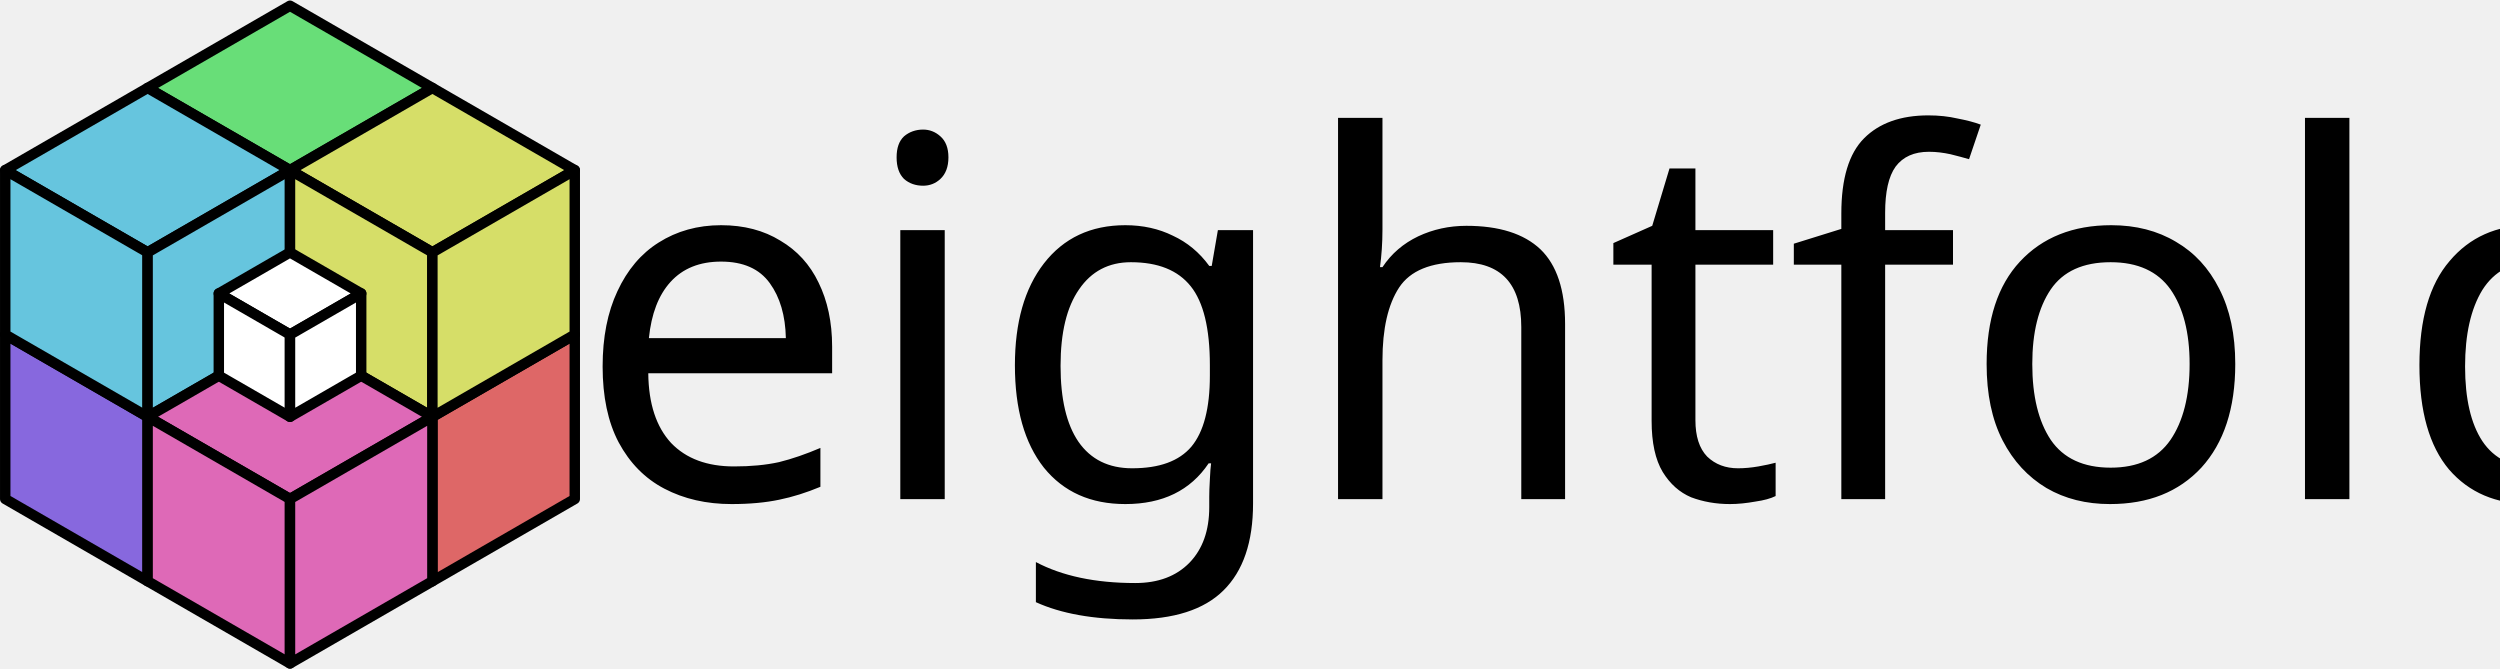
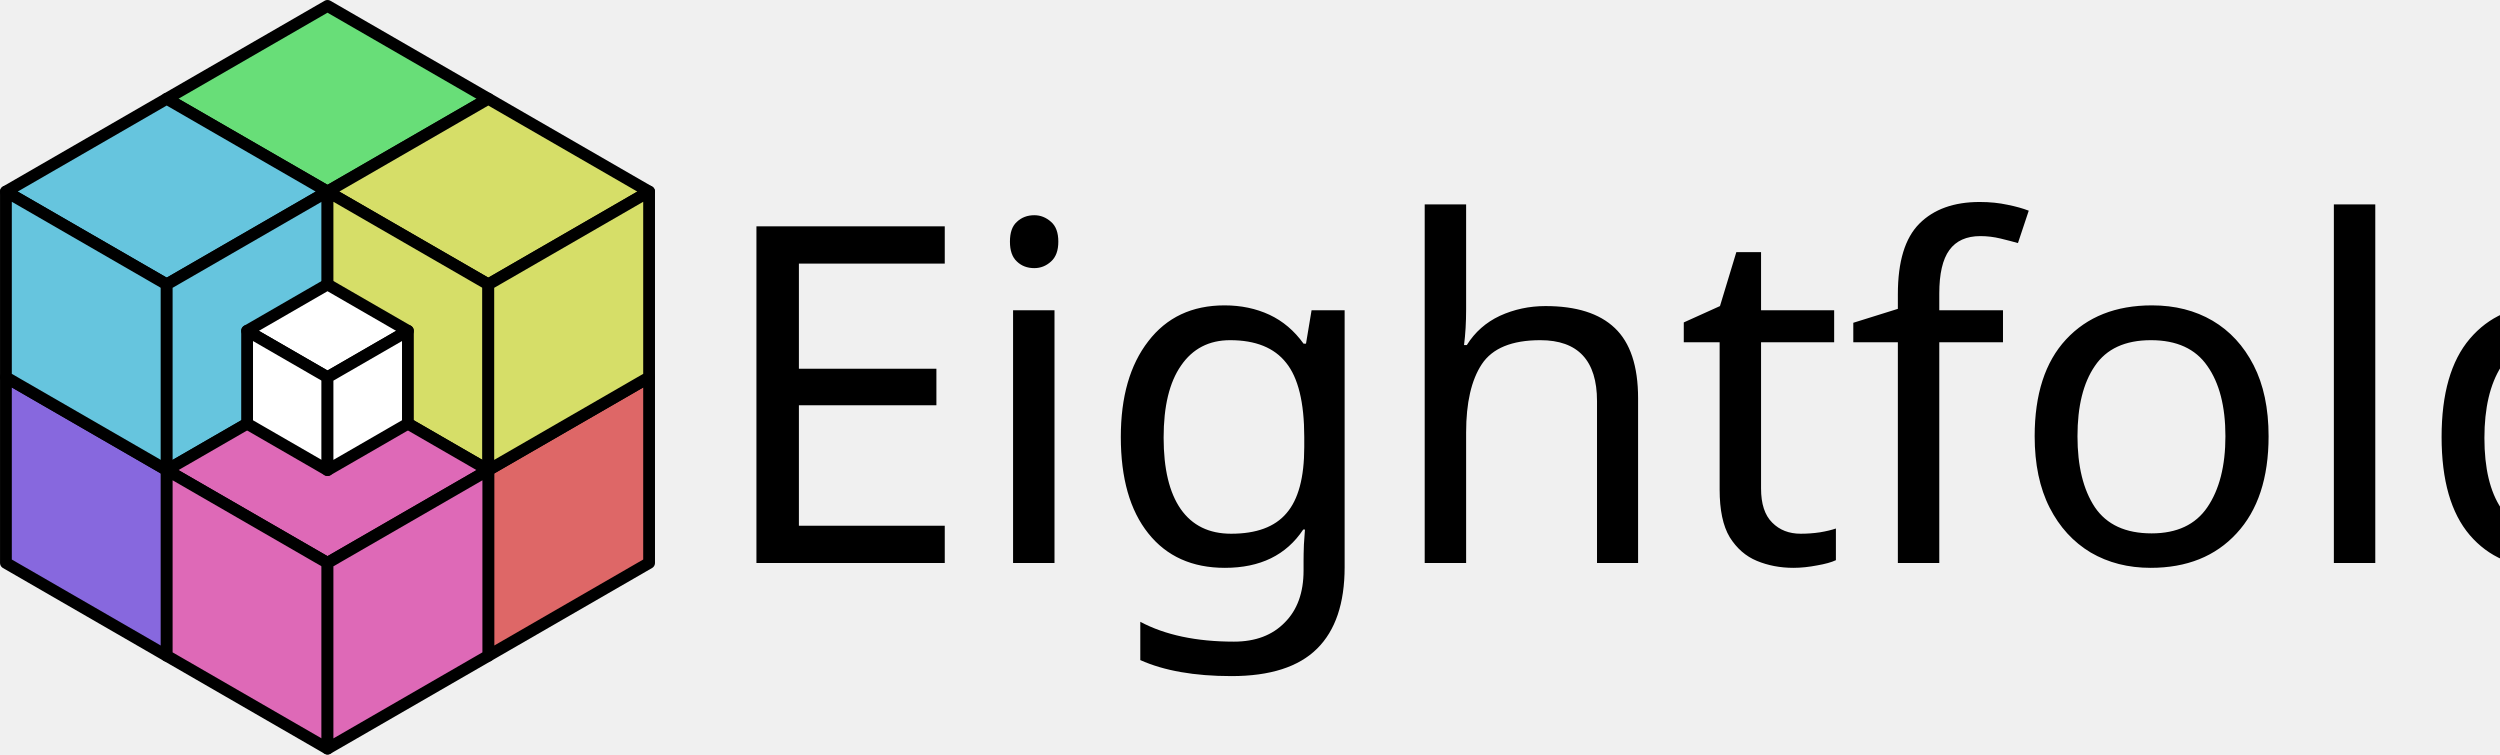
- <svg xmlns="http://www.w3.org/2000/svg" width="239.297" height="64" viewBox="0 0 63.314 16.933" version="1.1" id="svg19286" xml:space="preserve">
+ <svg xmlns="http://www.w3.org/2000/svg" width="424.118" height="128" viewBox="0 0 112.215 33.867" version="1.1" id="svg19286" xml:space="preserve">
  <defs id="defs19283" />
  <g id="layer1">
-     <text xml:space="preserve" style="font-style:normal;font-variant:normal;font-weight:normal;font-stretch:normal;font-size:12.7px;font-family:CirrusCumulus;-inkscape-font-specification:CirrusCumulus;stroke-width:0.265;stroke-linecap:round;stroke-linejoin:round" x="14.557" y="12.637" id="text1847">
-       <tspan style="font-style:normal;font-variant:normal;font-weight:normal;font-stretch:normal;font-size:12.7px;font-family:CirrusCumulus;-inkscape-font-specification:CirrusCumulus;font-variant-ligatures:normal;font-variant-caps:normal;font-variant-numeric:normal;font-variant-east-asian:normal;stroke-width:0.265" x="14.557" y="12.637" id="tspan1849">eightfold</tspan>
+     <text xml:space="preserve" style="font-style:normal;font-variant:normal;font-weight:normal;font-stretch:normal;font-size:21.167px;font-family:CirrusCumulus;-inkscape-font-specification:CirrusCumulus;stroke-width:0.265;stroke-linecap:round;stroke-linejoin:round" x="31.908" y="25.268" id="text1847">
+       <tspan style="font-style:normal;font-variant:normal;font-weight:normal;font-stretch:normal;font-size:21.167px;font-family:CirrusCumulus;-inkscape-font-specification:CirrusCumulus;font-variant-ligatures:normal;font-variant-caps:normal;font-variant-numeric:normal;font-variant-east-asian:normal;stroke-width:0.265" x="31.908" y="25.268" id="tspan1849">Eightfold</tspan>
    </text>
-     <g id="g10904" style="stroke:#000000;stroke-width:0.381;stroke-linecap:round;stroke-linejoin:round;stroke-miterlimit:1;stroke-dasharray:none;stroke-dashoffset:0;stroke-opacity:1;paint-order:normal" transform="matrix(0.6939896,0,0,0.6939896,-14.86322,-5.406616)">
+     <g id="g10904" style="stroke:#000000;stroke-width:0.381;stroke-linecap:round;stroke-linejoin:round;stroke-miterlimit:1;stroke-dasharray:none;stroke-dashoffset:0;stroke-opacity:1;paint-order:normal" transform="matrix(1.389047,0,0,1.389047,-29.74931,-10.84759)">
      <path style="fill:#8768de;fill-opacity:1;stroke:#000000;stroke-width:0.381;stroke-linecap:round;stroke-linejoin:round;stroke-miterlimit:1;stroke-dasharray:none;stroke-dashoffset:0;stroke-opacity:1;paint-order:normal" d="m 21.608,26 5.196,3 v -6 l -5.196,-3 z" id="path9329" />
      <path style="fill:#68de78;fill-opacity:1;stroke:#000000;stroke-width:0.381;stroke-linecap:round;stroke-linejoin:round;stroke-miterlimit:1;stroke-dasharray:none;stroke-dashoffset:0;stroke-opacity:1;paint-order:normal" d="M 26.804,11 32,8 37.196,11 32,14 Z" id="path9335" />
      <path style="fill:#de6767;fill-opacity:1;stroke:#000000;stroke-width:0.381;stroke-linecap:round;stroke-linejoin:round;stroke-miterlimit:1;stroke-dasharray:none;stroke-dashoffset:0;stroke-opacity:1;paint-order:normal" d="m 42.392,26 -10e-7,-6 -5.196,3 v 6 z" id="path9341" />
      <g id="g9416" style="fill:#66c5de;fill-opacity:1;stroke:#000000;stroke-width:0.381;stroke-linecap:round;stroke-linejoin:round;stroke-miterlimit:1;stroke-dasharray:none;stroke-dashoffset:0;stroke-opacity:1;paint-order:normal">
        <path style="fill:#66c5de;fill-opacity:1;stroke:#000000;stroke-width:0.381;stroke-linecap:round;stroke-linejoin:round;stroke-miterlimit:1;stroke-dasharray:none;stroke-dashoffset:0;stroke-opacity:1;paint-order:normal" d="M 21.608,14 26.804,11 32,14 26.804,17 Z" id="path9333" />
        <path style="fill:#66c5de;fill-opacity:1;stroke:#000000;stroke-width:0.381;stroke-linecap:round;stroke-linejoin:round;stroke-miterlimit:1;stroke-dasharray:none;stroke-dashoffset:0;stroke-opacity:1;paint-order:normal" d="m 21.608,20 v -6 l 5.196,3 v 6 z" id="path9331" />
        <path style="fill:#66c5de;fill-opacity:1;stroke:#000000;stroke-width:0.381;stroke-linecap:round;stroke-linejoin:round;stroke-miterlimit:1;stroke-dasharray:none;stroke-dashoffset:0;stroke-opacity:1;paint-order:normal" d="M 26.804,23 32,20 v -6 l -5.196,3 z" id="path9345" />
      </g>
      <g id="g9421" style="fill:#d6de68;fill-opacity:1;stroke:#000000;stroke-width:0.381;stroke-linecap:round;stroke-linejoin:round;stroke-miterlimit:1;stroke-dasharray:none;stroke-dashoffset:0;stroke-opacity:1;paint-order:normal">
        <path style="fill:#d6de68;fill-opacity:1;stroke:#000000;stroke-width:0.381;stroke-linecap:round;stroke-linejoin:round;stroke-miterlimit:1;stroke-dasharray:none;stroke-dashoffset:0;stroke-opacity:1;paint-order:normal" d="M 42.392,14 37.196,11 32,14 l 5.196,3 z" id="path9337" />
        <path style="fill:#d6de68;fill-opacity:1;stroke:#000000;stroke-width:0.381;stroke-linecap:round;stroke-linejoin:round;stroke-miterlimit:1;stroke-dasharray:none;stroke-dashoffset:0;stroke-opacity:1;paint-order:normal" d="M 37.196,23 32,20 v -6 0 l 5.196,3 z" id="path9347" />
        <path style="fill:#d6de68;fill-opacity:1;stroke:#000000;stroke-width:0.381;stroke-linecap:round;stroke-linejoin:round;stroke-miterlimit:1;stroke-dasharray:none;stroke-dashoffset:0;stroke-opacity:1;paint-order:normal" d="m 42.392,20 v -6 l -5.196,3 1e-6,6 z" id="path9343" />
      </g>
      <g id="g9426" style="fill:#de69b7;fill-opacity:1;stroke:#000000;stroke-width:0.381;stroke-linecap:round;stroke-linejoin:round;stroke-miterlimit:1;stroke-dasharray:none;stroke-dashoffset:0;stroke-opacity:1;paint-order:normal">
        <path style="fill:#de69b7;fill-opacity:1;stroke:#000000;stroke-width:0.381;stroke-linecap:round;stroke-linejoin:round;stroke-miterlimit:1;stroke-dasharray:none;stroke-dashoffset:0;stroke-opacity:1;paint-order:normal" d="M 32,26 26.804,23 32,20 l 5.196,3 z" id="path9349" />
        <path style="fill:#de69b7;fill-opacity:1;stroke:#000000;stroke-width:0.381;stroke-linecap:round;stroke-linejoin:round;stroke-miterlimit:1;stroke-dasharray:none;stroke-dashoffset:0;stroke-opacity:1;paint-order:normal" d="M 32,32 26.804,29 V 23 L 32,26 Z" id="path9327" />
        <path style="fill:#de69b7;fill-opacity:1;stroke:#000000;stroke-width:0.381;stroke-linecap:round;stroke-linejoin:round;stroke-miterlimit:1;stroke-dasharray:none;stroke-dashoffset:0;stroke-opacity:1;paint-order:normal" d="m 32,32 v -6 l 5.196,-3 -1e-6,6 z" id="path9339" />
      </g>
      <g id="g9431" transform="translate(4.3642225e-7,1.4175778e-5)" style="fill:#ffffff;fill-opacity:1;stroke:#000000;stroke-width:0.381;stroke-linecap:round;stroke-linejoin:round;stroke-miterlimit:1;stroke-dasharray:none;stroke-dashoffset:0;stroke-opacity:1;paint-order:normal">
        <path style="fill:#ffffff;fill-opacity:1;stroke:#000000;stroke-width:0.381;stroke-linecap:round;stroke-linejoin:round;stroke-miterlimit:1;stroke-dasharray:none;stroke-dashoffset:0;stroke-opacity:1;paint-order:normal" d="M 34.598,18.5 32,17 29.402,18.5 32,20 Z" id="path9355" />
        <path style="fill:#ffffff;fill-opacity:1;stroke:#000000;stroke-width:0.381;stroke-linecap:round;stroke-linejoin:round;stroke-miterlimit:1;stroke-dasharray:none;stroke-dashoffset:0;stroke-opacity:1;paint-order:normal" d="m 29.402,18.5 v 3 L 32,23 32,20 Z" id="path9357" />
        <path style="fill:#ffffff;fill-opacity:1;stroke:#000000;stroke-width:0.381;stroke-linecap:round;stroke-linejoin:round;stroke-miterlimit:1;stroke-dasharray:none;stroke-dashoffset:0;stroke-opacity:1;paint-order:normal" d="m 32,23 v -3 l 2.598,-1.5 v 3 z" id="path9353" />
      </g>
    </g>
  </g>
</svg>
